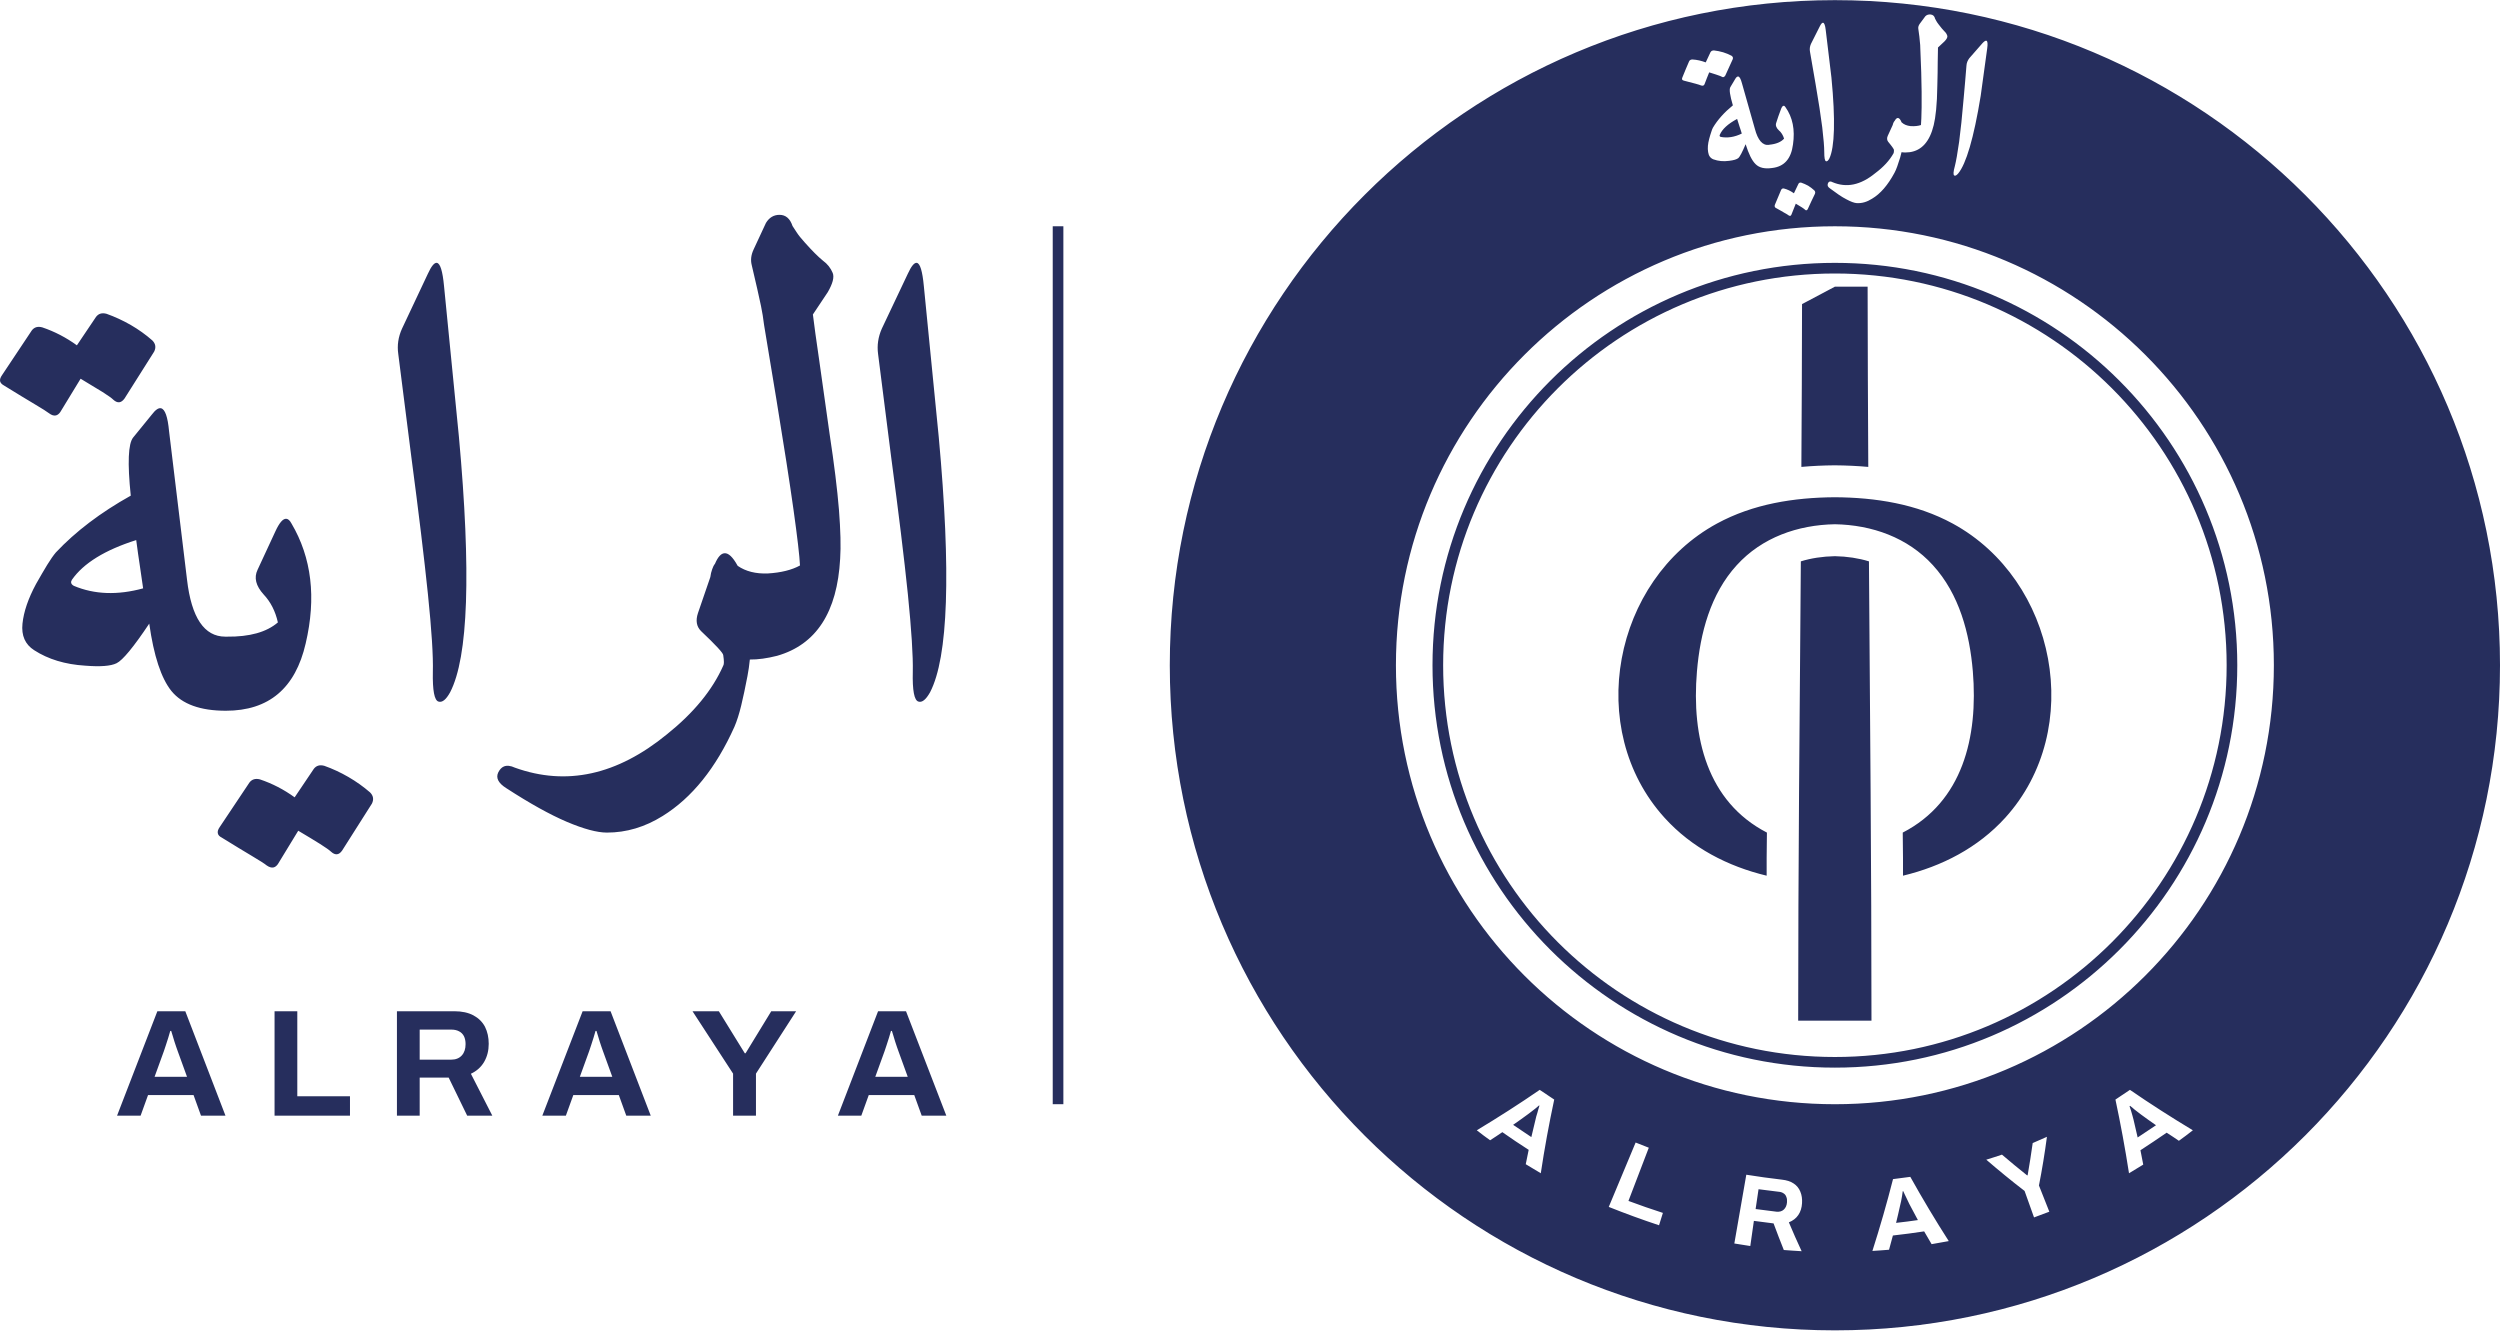
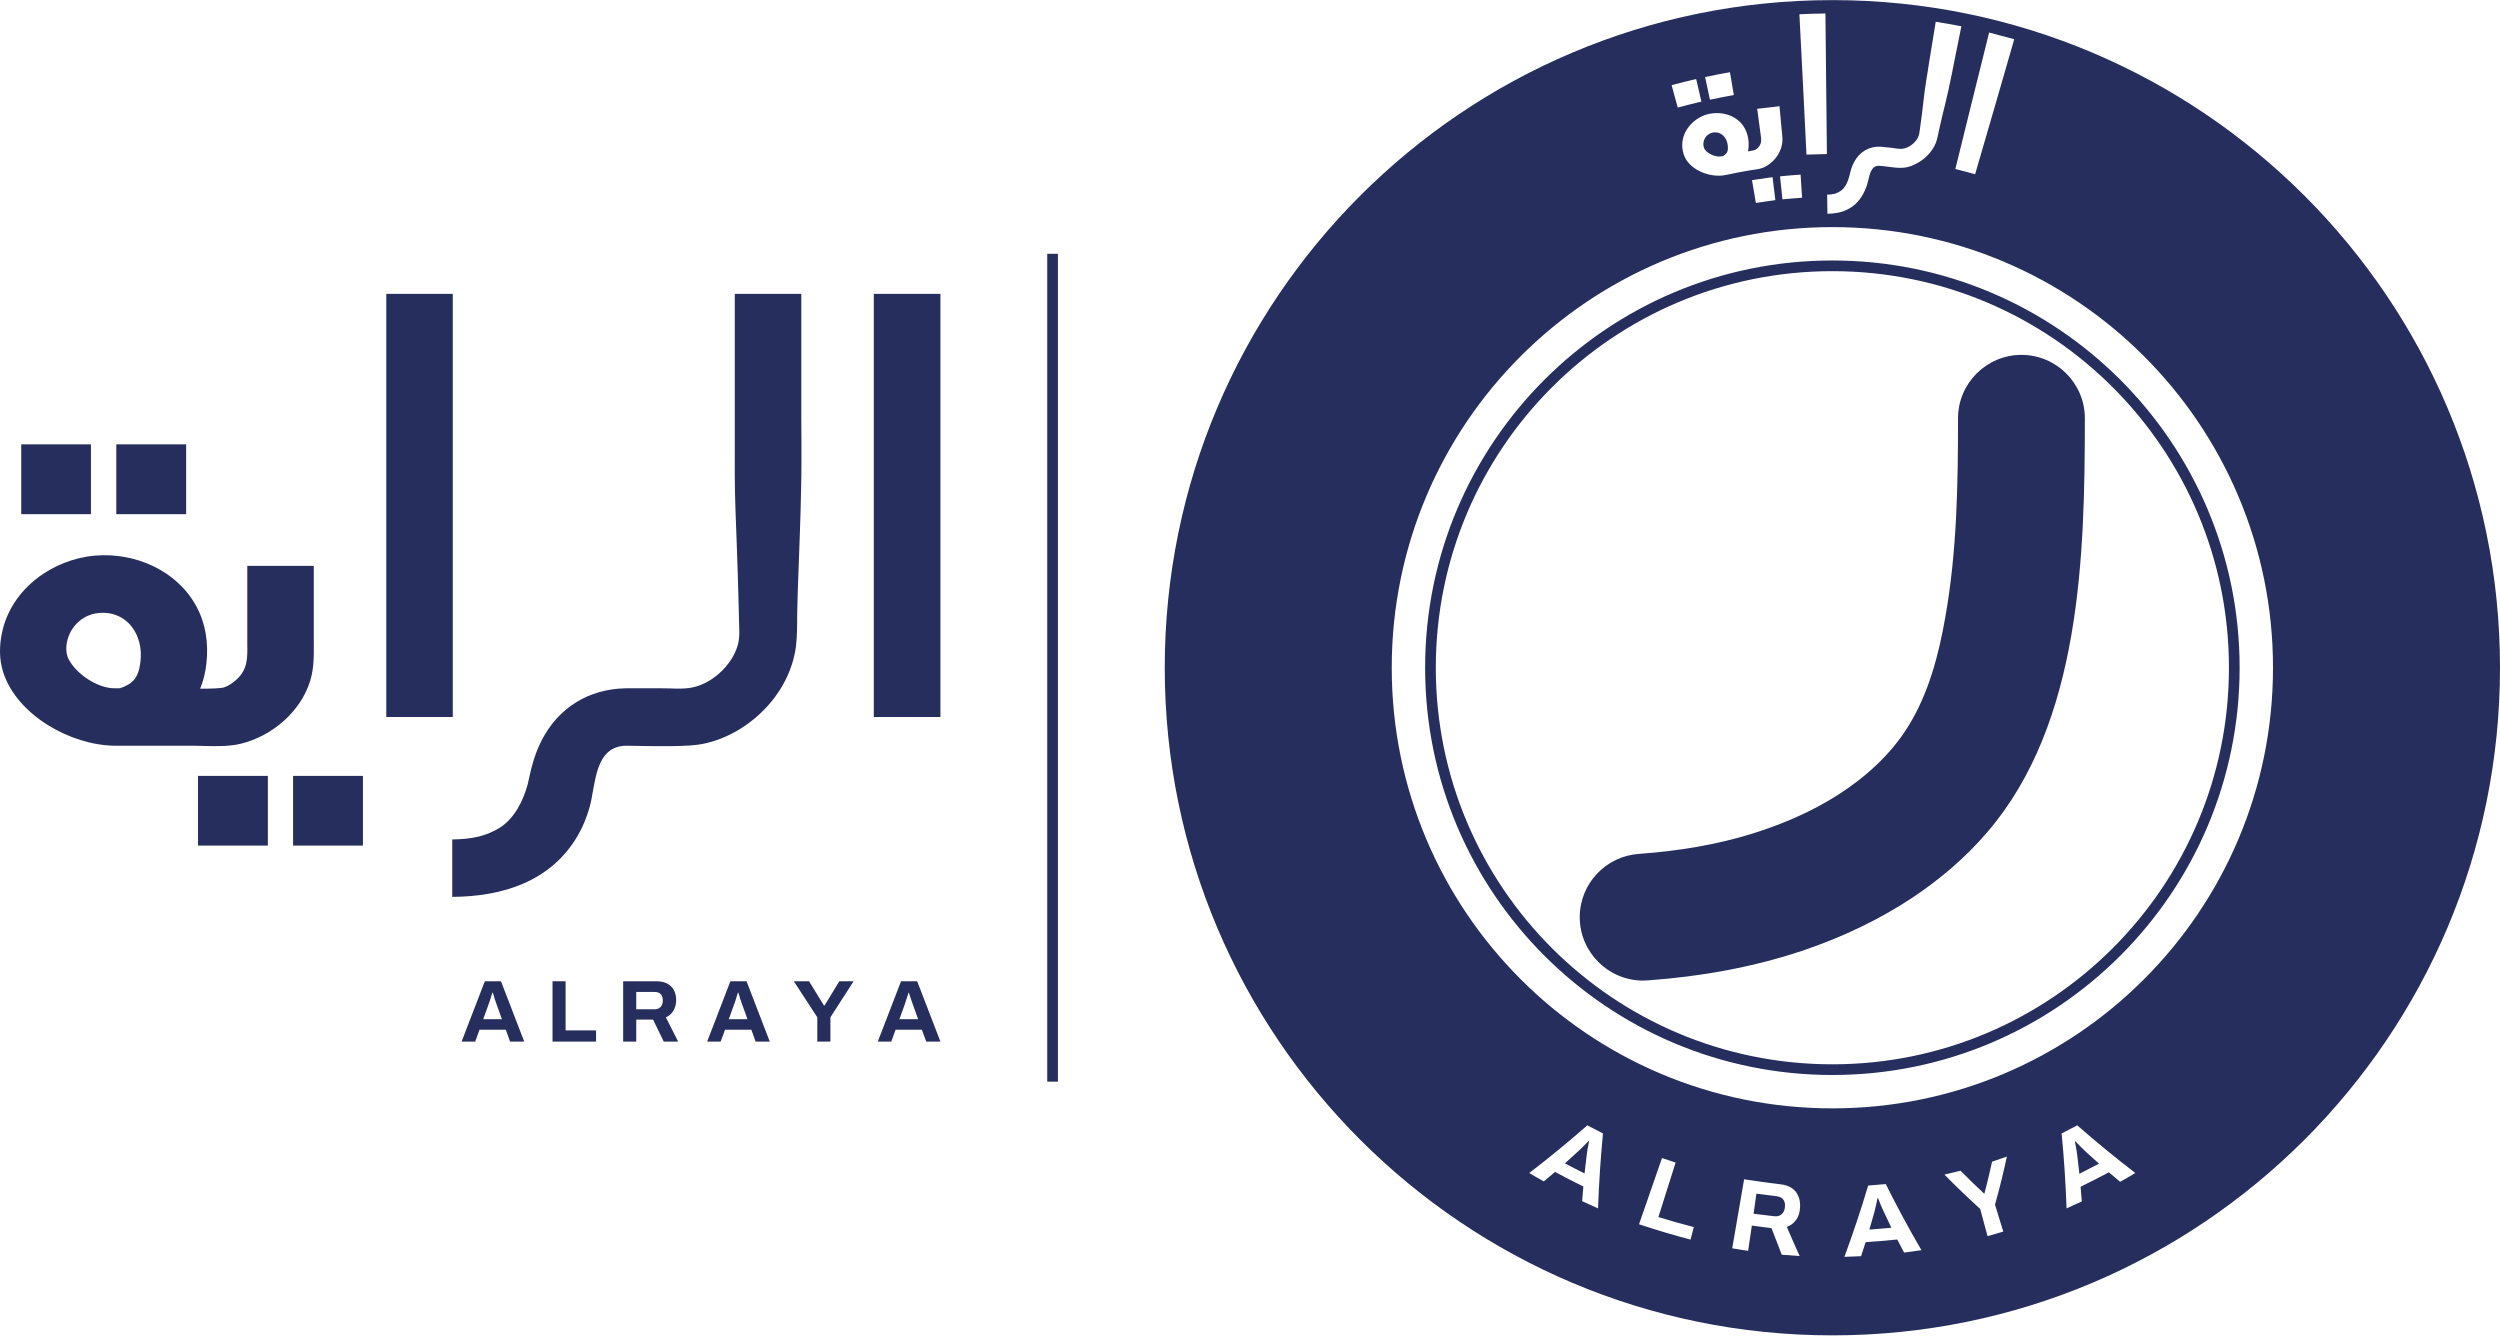
- <svg xmlns="http://www.w3.org/2000/svg" viewBox="0.0 0.0 1879.4 1000.0" width="1879" height="1000">
+ <svg xmlns="http://www.w3.org/2000/svg" viewBox="0.0 0.0 1872.3 1000.0" width="1872" height="1000">
  <g id="primary">
-     <path fill="#262E5D" d="M584.2 492.9Q572.8 495.8 563.7 495.7Q563.1 502 561.9 508.2Q559.5 520.8 557.2 530.3Q554.9 539.8 552.1 546.3Q531.2 592.8 498.2 613.3Q478.2 625.8 456.3 625.8Q445.2 625.8 426.1 617.7Q407.1 609.6 380.6 592.4Q371.7 586.8 374.5 580.7Q376.2 577.2 378.8 576.1Q382.2 574.7 387.1 577Q445.2 597.9 501.4 551.9Q531.6 527.7 543.7 500.3Q544.7 498.9 543.7 492.4Q543.7 490.1 527 474.3Q521.9 469.2 524.7 460.8L534 433.7Q534.4 430.5 535.4 427.8Q536.2 425.3 537.5 423.7Q540.7 416.1 544.6 415.8Q549.1 415.4 554.4 425Q554.5 425.2 554.6 425.3Q563.6 431.5 577.2 431Q592.1 430.1 601.4 425Q600.9 414.3 596.5 382.9Q592.1 351.6 583.7 300.4L574.4 244.2Q573.5 236.7 572.1 230Q570.7 223.2 569.3 217.2Q566.5 204.7 565.1 199.1Q563.7 193.5 566.5 187.5L575.8 167.5Q579.5 161.4 586 161.4Q593 161.4 595.8 169.8Q596.7 171.2 598.8 174.4Q600.9 177.7 605.1 182.3Q609.3 187 612.5 190.2Q615.8 193.5 618.6 195.8Q623.7 199.5 626 205.1Q627.9 209.8 622.3 219.5L611.1 236.3Q612.5 247.9 615.8 270.4Q619 293 623.7 326.4Q628.8 359.9 630.7 383.2Q632.5 406.4 631.6 419.9Q628.3 480.3 584.2 492.9ZM321.7 205.6Q325.6 197.1 328.4 197.5Q332.2 198 333.8 214.9L345 328.3Q358.9 480.8 338.4 520.3Q333.8 528.7 329.6 527.3Q325 525.9 325.4 505Q325.9 487.3 321.7 446.6Q317.5 405.9 309.2 343.2L299.4 266Q298 256.3 302.2 247L321.7 205.6ZM689.2 197.5Q686.4 197.1 682.5 205.6L662.9 247Q658.8 256.3 660.1 266L669.9 343.2Q678.3 405.9 682.5 446.6Q686.6 487.3 686.2 505Q685.7 525.9 690.4 527.3Q694.5 528.7 699.2 520.3Q719.7 480.8 705.7 328.3L694.5 214.9Q692.9 198 689.2 197.5ZM80.1 235.8Q75 234.4 72.2 238.1L57.8 259.5Q45.7 250.7 31.8 246Q26.7 244.6 23.9 248.3L1.6 281.8Q-0.4 284.6 0.1 286.6Q0.6 288.4 3 289.7Q17.4 298.6 26 303.7Q34.6 308.8 36.9 310.6Q39.7 312.7 42 312.2Q43.8 311.8 45.3 309.7L60.6 284.6Q70.8 290.7 77.1 294.6Q83.4 298.6 85.2 300.4Q87.5 302.5 89.6 302.3Q91.7 302.1 93.6 299.5L115.9 264.2Q118.2 259.5 114.5 255.8Q107.1 249.3 98.3 244.2Q89.4 239.1 80.1 235.8ZM121 306.8Q118.2 306.2 114.1 311.6L100.1 328.8Q94.5 335.7 98.3 372.5Q64.3 391.5 42 415.2Q39.2 418.5 35.5 424.5Q31.8 430.6 27.1 438.9Q18.3 455.2 16.9 468.7Q15.5 482.2 25.7 488.7Q41.5 498.9 63.9 500.3Q81.1 501.7 87.6 498.5Q94.5 495.2 112.2 468.7Q117.3 505 128.9 519.4Q141 534.2 169.8 534.2Q218.2 534.2 229.8 483.6Q241.9 432 219.1 393.4Q217.3 390 215.2 389.9Q211.5 389.6 207 399.4L193.6 428.3Q189.4 437.1 198.2 446.8Q206.1 455.2 208.9 467.8Q196.1 478.8 170.6 478.5Q170.2 478.5 169.8 478.5Q169.6 478.5 169.4 478.5Q145.6 478.5 140.6 435.7L127.1 324.1Q125.6 307.8 121 306.8ZM54.1 435.7Q67.1 417.1 102.4 405.9Q103.8 416.6 105.2 425.7Q106.6 434.8 107.6 442.2Q78.7 450.1 55.5 440.3Q53.7 439.3 53.5 438Q53.3 436.9 54.1 435.7ZM243.8 575.6Q238.7 574.2 235.9 577.9L221.5 599.3Q209.4 590.5 195.4 585.8Q190.3 584.5 187.5 588.2L165.2 621.6Q163.2 624.4 163.8 626.5Q164.2 628.3 166.6 629.5Q181 638.4 189.6 643.5Q198.2 648.6 200.5 650.5Q203.4 652.5 205.6 652Q207.4 651.6 208.9 649.5L224.2 624.4Q234.5 630.5 240.7 634.4Q247 638.4 248.9 640.2Q251.2 642.3 253.3 642.1Q255.4 641.9 257.2 639.3L279.6 604Q281.9 599.3 278.2 595.6Q270.7 589.1 261.9 584Q253.1 578.9 243.8 575.6ZM118.3 760.1L88 838.6L105.7 838.6L111.3 823.1L145.5 823.1L151.1 838.6L169.5 838.6L139.3 760.1L118.3 760.1ZM206.4 760.1L206.4 838.6L263.1 838.6L263.1 824L223.5 824L223.5 760.1L206.4 760.1ZM298.4 838.6L298.4 760.1L341.5 760.1Q350.1 760.1 355.9 763.2Q361.7 766.3 364.6 771.8Q367.4 777.4 367.4 784.6Q367.4 792.2 364 798.1Q360.6 804 354 807.1L370.1 838.6L351.2 838.6L337.3 810L315.5 810L315.5 838.6L298.4 838.6ZM438 760.1L407.7 838.6L425.4 838.6L431 823.1L465.2 823.1L470.8 838.6L489.2 838.6L459 760.1L438 760.1ZM551.1 838.6L551.1 807L520.6 760.1L540.4 760.1L559.9 791.7L560.5 791.7L579.8 760.1L598.5 760.1L568.3 807L568.3 838.6L551.1 838.6ZM660.1 760.1L629.9 838.6L647.5 838.6L653.1 823.1L687.3 823.1L692.9 838.6L711.4 838.6L681.1 760.1L660.1 760.1ZM315.5 796.5L339.2 796.5Q344.3 796.5 347.2 793.3Q350 790.2 350 784.8Q350 781.4 348.8 778.9Q347.5 776.4 345.1 775.2Q342.7 773.9 339.2 773.9L315.5 773.9L315.5 796.5ZM140.6 809.4L116.2 809.4L123.2 790.1Q123.8 788.3 124.7 785.6Q125.6 783 126.5 780Q127.4 777.1 128 774.9L128.7 774.9Q129.2 776.7 129.9 778.8Q130.5 780.9 131.2 783.1Q131.9 785.2 132.5 787Q133.1 788.8 133.6 790.1L140.6 809.4ZM460.3 809.4L435.9 809.4L442.9 790.1Q443.5 788.3 444.4 785.6Q445.3 783 446.2 780Q447.1 777.1 447.7 774.9L448.4 774.9Q449 776.7 449.6 778.8Q450.2 780.9 450.9 783.1Q451.6 785.2 452.2 787Q452.8 788.8 453.3 790.1L460.3 809.4ZM682.4 809.4L658 809.4L665 790.1Q665.6 788.3 666.5 785.6Q667.4 783 668.3 780Q669.2 777.1 669.8 774.9L670.5 774.9Q671.1 776.7 671.7 778.8Q672.3 780.9 673 783.1Q673.7 785.2 674.3 787Q675 788.8 675.4 790.1L682.4 809.4ZM1879.4 500C1879.4 776.1 1655.5 1000 1379.4 1000C1103.2 1000 879.4 776.1 879.4 500C879.4 223.9 1103.2 0 1379.4 0C1655.5 0 1879.4 223.9 1879.4 500ZM1429.5 91.8C1428.7 89.7 1427.7 88.6 1426.8 88.6C1426 88.5 1425.1 89.3 1424.3 90.8C1424 91.1 1423.7 91.5 1423.5 92C1423.2 92.6 1423 93.2 1422.9 93.8C1421.6 96.6 1420.4 99.3 1419.1 102.1C1418.4 103.7 1418.5 105.2 1419.4 106.4C1422.4 110 1423.8 112.1 1423.8 112.6C1423.8 114 1423.7 114.8 1423.5 115.1C1420.5 120.5 1415.9 125.5 1409.7 130.1C1398.7 139.1 1388.1 141.3 1377.5 136.8C1376.6 136.3 1375.8 136.2 1375.2 136.5C1374.7 136.8 1374.3 137.2 1374.1 138C1373.6 139.3 1374.1 140.5 1375.8 141.6C1380.6 145.2 1384.6 148 1388 149.7C1391.3 151.5 1394 152.5 1395.9 152.6C1399.8 152.8 1403.5 151.7 1407.3 149.3C1413.6 145.6 1419.2 139.1 1424.2 129.8C1424.9 128.5 1425.6 126.9 1426.3 124.9C1427 123 1427.7 120.8 1428.5 118.2C1428.9 116.9 1429.2 115.6 1429.5 114.3C1431.3 114.6 1433.3 114.6 1435.7 114.3C1444.7 113 1450.7 106.3 1453.7 93.9C1454.4 91.1 1455 87.3 1455.5 82.4C1456 77.5 1456.3 71.5 1456.4 64.4C1456.6 57.3 1456.7 51.3 1456.7 46.5C1456.8 41.7 1456.8 38 1456.9 35.6C1458.5 34.1 1460.1 32.5 1461.8 31C1463.5 29.3 1464.2 27.8 1463.9 26.8C1463.5 25.5 1462.8 24.4 1461.7 23.4C1461.1 22.8 1460.5 22.1 1459.8 21.3C1459.1 20.5 1458.4 19.5 1457.5 18.4C1456.6 17.3 1456 16.3 1455.6 15.6C1455.2 14.8 1454.9 14.3 1454.7 13.9C1454.3 12.1 1453.2 11 1451.5 10.8C1449.9 10.6 1448.5 11 1447.4 12.1C1446 14.1 1444.5 16 1443.1 17.9C1442.3 19.1 1441.9 20.3 1442.1 21.5C1442.3 22.7 1442.6 24.7 1442.9 27.4C1443 28.7 1443.2 30.1 1443.3 31.5C1443.5 33 1443.6 34.5 1443.6 36.1C1443.8 42.1 1444.1 48.1 1444.3 54.1C1444.6 65 1444.7 73.8 1444.6 80.5C1444.5 87.2 1444.3 91.6 1444.1 93.9C1442 94.6 1439.4 94.9 1436.3 94.7C1433.5 94.4 1431.3 93.5 1429.6 91.9C1429.6 91.9 1429.5 91.9 1429.5 91.8ZM1370.5 17C1369.8 16.9 1369 17.8 1368.1 19.6C1365.8 24 1363.6 28.4 1361.4 32.9C1360.5 34.9 1360.3 36.9 1360.7 38.9C1362.1 47 1363.5 55.1 1364.9 63.2C1367.2 76.3 1368.8 87.2 1369.9 95.7C1370.9 104.2 1371.4 110.4 1371.4 114.1C1371.4 118.5 1371.8 120.8 1372.7 121.1C1373.5 121.4 1374.4 120.7 1375.3 118.9C1379.2 110.5 1379.9 90.3 1376.8 58.2C1375.4 46.3 1374 34.4 1372.5 22.4C1372.1 18.9 1371.4 17.1 1370.5 17ZM1490.3 32.4C1487 36.1 1483.8 39.9 1480.5 43.6C1479.2 45.3 1478.4 47.2 1478.3 49.3C1477.6 57.4 1477 65.6 1476.2 73.8C1475.1 87.1 1473.9 98 1472.8 106.5C1471.6 115 1470.5 121.1 1469.6 124.7C1468.4 129 1468.3 131.3 1469.1 131.8C1469.8 132.3 1470.8 131.8 1472.1 130.3C1478 123.2 1483.8 103.9 1489 72C1490.7 60.1 1492.3 48.2 1493.9 36.3C1494.4 32.8 1494.2 30.8 1493.3 30.5C1492.7 30.3 1491.7 30.9 1490.3 32.4ZM1285.9 39.1C1284.7 41.7 1283.5 44.2 1282.3 46.8C1279.1 45.6 1275.8 44.8 1272.3 44.6C1271.1 44.6 1270.2 45.1 1269.8 46C1268 50 1266.4 54.1 1264.7 58.2C1264.4 58.8 1264.4 59.4 1264.6 59.8C1264.8 60.1 1265.2 60.3 1265.8 60.5C1269.5 61.4 1272.4 62.2 1274.6 62.8C1276.7 63.4 1278.1 63.8 1278.7 64.1C1279.4 64.4 1280 64.4 1280.5 64.2C1280.9 64 1281.2 63.7 1281.4 63.2C1282.5 60.2 1283.7 57.3 1284.9 54.3C1287.4 55.1 1289.5 55.7 1291.1 56.3C1292.7 56.8 1293.7 57.2 1294.2 57.5C1294.8 57.9 1295.3 58 1295.8 57.8C1296.2 57.7 1296.6 57.3 1297 56.7C1298.8 52.6 1300.7 48.5 1302.6 44.4C1303 43.3 1302.7 42.5 1301.7 41.8C1299.8 40.8 1297.7 39.9 1295.4 39.2C1293.1 38.5 1290.8 38.1 1288.5 37.8C1287.3 37.8 1286.4 38.2 1285.9 39.1ZM1304.5 59.2C1303.3 61.3 1302 63.3 1300.8 65.4C1299.8 67.1 1300.5 71.6 1302.7 79.1C1296.2 84.4 1291.2 90 1287.7 95.9C1287.3 96.7 1286.8 97.8 1286.4 99.3C1285.9 100.7 1285.4 102.4 1284.9 104.3C1283.9 108 1283.6 111.3 1284.1 114.2C1284.5 117 1285.8 118.8 1288.1 119.7C1291.7 121 1295.6 121.4 1299.9 120.8C1303.3 120.4 1305.6 119.7 1306.7 118.8C1307.9 117.9 1309.7 114.4 1312.3 108.3C1314.6 115.6 1317 120.6 1319.8 123.3C1322.5 126 1326.6 127 1332.1 126.2C1341.3 125.2 1346.5 119.3 1347.9 108.5C1349.5 97.5 1347.7 88.1 1342.2 80.4C1341.8 79.7 1341.3 79.4 1340.9 79.4C1340.1 79.4 1339.3 80.5 1338.6 82.7C1337.4 85.8 1336.3 89 1335.3 92.2C1334.6 94.1 1335.3 96 1337.3 97.9C1339.1 99.4 1340.4 101.5 1341.2 104.1C1338.9 106.7 1335.2 108.2 1330.1 108.7C1330 108.7 1330 108.8 1329.9 108.8C1329.9 108.8 1329.8 108.8 1329.8 108.8C1325.1 109.4 1321.5 105.4 1319.2 96.6C1316 85.2 1312.8 73.8 1309.5 62.4C1308.6 59.1 1307.7 57.4 1306.6 57.4C1305.9 57.4 1305.2 58 1304.5 59.2ZM1305.9 89.3C1299 93 1294.6 97 1292.8 101.4C1292.7 101.7 1292.7 102 1292.8 102.2C1292.9 102.4 1293.1 102.6 1293.5 102.8C1298.6 103.8 1303.9 103 1309.4 100.3C1309 98.8 1308.4 97.1 1307.8 95.3C1307.2 93.4 1306.5 91.4 1305.9 89.3ZM1352 138.1C1350.8 140.5 1349.7 142.8 1348.6 145.2C1346.2 143.5 1343.8 142.3 1341.1 141.6C1340.2 141.4 1339.5 141.7 1339 142.6C1337.4 146.3 1335.9 150 1334.3 153.8C1334.1 154.4 1334 154.9 1334.2 155.3C1334.3 155.7 1334.6 156 1335 156.2C1337.8 157.7 1339.9 159 1341.5 159.9C1343.1 160.8 1344.2 161.4 1344.6 161.8C1345.1 162.1 1345.6 162.3 1346 162.1C1346.3 162 1346.5 161.7 1346.7 161.3C1347.8 158.5 1348.9 155.7 1350 153C1351.9 154.1 1353.4 155.1 1354.6 155.8C1355.8 156.6 1356.5 157.1 1356.9 157.5C1357.3 157.9 1357.7 158.1 1358 158C1358.4 157.9 1358.7 157.6 1359 157.1C1360.8 153.2 1362.5 149.4 1364.4 145.6C1364.8 144.6 1364.6 143.7 1363.9 143C1362.5 141.7 1360.9 140.5 1359.3 139.5C1357.6 138.6 1355.9 137.8 1354.1 137.2C1353.1 137 1352.4 137.3 1352 138.1ZM1049.4 500C1049.4 682.3 1197.1 830 1379.4 830C1561.6 830 1709.4 682.3 1709.4 500C1709.4 317.7 1561.6 170 1379.4 170C1197.1 170 1049.4 317.7 1049.4 500ZM1379.4 802.5C1546.4 802.5 1681.9 667.1 1681.9 500C1681.9 332.9 1546.4 197.5 1379.4 197.5C1212.3 197.5 1076.9 332.9 1076.9 500C1076.9 667.1 1212.3 802.5 1379.4 802.5ZM1379.4 794.5C1216.7 794.5 1084.9 662.6 1084.9 500C1084.9 337.4 1216.7 205.5 1379.4 205.5C1542 205.5 1673.9 337.4 1673.9 500C1673.9 662.6 1542 794.5 1379.4 794.5ZM1290.7 393.5C1317.9 378.7 1348.7 373.9 1379.4 373.7C1410 373.9 1440.8 378.7 1468 393.5C1546 436 1567.8 548 1507.5 614.6C1486.9 637.3 1459.7 651.2 1430.6 658.2L1430.6 644.9L1430.4 625.8C1475.4 602.6 1487.2 554.1 1483.1 504.6C1480.7 476 1472.9 446.5 1453.1 424.8C1434.1 403.9 1407.2 394.5 1379.4 394C1351.5 394.5 1324.6 403.9 1305.6 424.8C1285.8 446.5 1278.1 476 1275.7 504.6C1271.5 554.1 1283.4 602.6 1328.3 625.8L1328.1 644.8L1328.1 658.2C1299 651.2 1271.8 637.3 1251.3 614.6C1191 548 1212.7 436 1290.7 393.5ZM1382.6 645L1382.6 664.1C1381.5 664.1 1380.4 664.1 1379.4 664.1C1378.3 664.1 1377.2 664.1 1376.1 664.1L1376.1 645.1L1376.2 637.9C1377.3 637.9 1378.3 637.9 1379.4 637.9C1380.4 637.9 1381.5 637.9 1382.5 637.9L1382.6 645ZM1157.5 819.2C1142.1 829.8 1126.3 839.9 1110.2 849.6C1113.5 852.2 1116.8 854.7 1120.2 857.1C1123.3 855.1 1126.4 853.1 1129.4 851C1135.9 855.6 1142.5 860 1149.2 864.3C1148.4 867.9 1147.7 871.5 1147 875.1C1150.7 877.4 1154.5 879.7 1158.3 881.9C1161.1 863.2 1164.5 844.8 1168.4 826.5C1164.7 824.1 1161.1 821.7 1157.5 819.2ZM1590.3 826.5C1594.2 844.8 1597.6 863.2 1600.5 881.9C1604.1 879.8 1607.6 877.6 1611.2 875.4C1610.5 871.8 1609.8 868.2 1609.1 864.6C1615.7 860.3 1622.3 855.9 1628.8 851.4C1631.9 853.4 1635 855.4 1638 857.5C1641.6 854.9 1645.1 852.3 1648.5 849.6C1632.4 839.9 1616.6 829.8 1601.2 819.2C1597.6 821.7 1594 824.1 1590.3 826.5ZM1151.2 854.7C1146.6 851.7 1142 848.6 1137.5 845.5C1141.3 842.9 1145 840.2 1148.7 837.5C1149.3 837 1150.2 836.4 1151.2 835.6C1152.2 834.9 1153.2 834 1154.3 833.2C1155.3 832.3 1156.2 831.6 1157 830.9C1157.1 831 1157.2 831.1 1157.3 831.1C1157.1 831.9 1156.8 832.8 1156.5 833.7C1156.2 834.6 1155.9 835.6 1155.7 836.6C1155.4 837.5 1155.1 838.4 1154.9 839.2C1154.7 840.1 1154.5 840.8 1154.4 841.3C1153.3 845.8 1152.3 850.2 1151.2 854.7ZM1620.8 845.8C1616.2 848.9 1611.6 852 1607 855C1606 850.5 1605 846.1 1603.9 841.6C1603.7 840.8 1603.4 839.8 1603.1 838.6C1602.8 837.4 1602.4 836.1 1602 834.8C1601.6 833.5 1601.2 832.4 1600.9 831.5Q1601.1 831.4 1601.3 831.2C1601.9 831.7 1602.6 832.3 1603.4 832.9C1604.1 833.6 1604.9 834.2 1605.7 834.8C1606.5 835.5 1607.2 836 1607.9 836.5C1608.5 837 1609.1 837.5 1609.6 837.8C1613.3 840.5 1617 843.2 1620.8 845.8ZM1493.2 871.7C1502.5 879.7 1512.1 887.6 1522 895.2L1529.1 915.1C1533 913.7 1536.8 912.2 1540.6 910.8L1532.8 891.1C1535.2 878.9 1537.2 866.7 1538.8 854.5C1535.3 856.1 1531.7 857.7 1528.1 859.2C1527 867.2 1525.7 875.3 1524.3 883.4C1524.2 883.4 1524.1 883.5 1523.9 883.5C1517.5 878.4 1511.2 873.2 1505 867.9C1501.1 869.2 1497.2 870.5 1493.2 871.7ZM1229.6 858.8L1209.4 907.2C1221.9 912.2 1234.5 916.8 1247.2 921L1250.1 911.7C1241.4 908.9 1232.8 905.9 1224.2 902.7L1239.5 862.7C1236.2 861.4 1232.9 860.1 1229.6 858.8ZM1339.5 886.7C1330.6 885.7 1321.7 884.4 1312.8 883L1303.8 934.7C1307.8 935.4 1311.8 936 1315.8 936.6L1318.5 917.7C1323.5 918.4 1328.4 919 1333.3 919.6C1335.8 926.3 1338.3 932.9 1341 939.6C1345.5 939.9 1349.9 940.3 1354.4 940.5C1351.1 933.3 1347.8 926.1 1344.8 918.8C1347.8 917.6 1350.2 915.8 1351.9 913.3C1353.6 910.8 1354.5 907.8 1354.7 904.4C1354.9 901.2 1354.5 898.3 1353.4 895.7C1352.4 893.2 1350.7 891.1 1348.4 889.6C1346.1 888 1343.1 887.1 1339.5 886.7ZM1423.1 886.3C1418.5 904.4 1413.3 922.4 1407.6 940.3C1411.7 940.1 1415.9 939.7 1420.1 939.4C1421.1 935.8 1422 932.3 1423 928.7C1430.9 927.8 1438.7 926.8 1446.5 925.6C1448.4 928.8 1450.2 932 1452.1 935.2C1456.4 934.5 1460.7 933.7 1465 932.9C1454.8 917 1445.2 900.9 1436.1 884.6C1431.8 885.2 1427.4 885.8 1423.1 886.3ZM1319.8 908.8C1325 909.5 1330.3 910.2 1335.5 910.8C1337.8 911 1339.6 910.5 1341 909.2C1342.4 907.9 1343.2 906.1 1343.4 903.7C1343.5 902.2 1343.4 900.8 1342.9 899.7C1342.5 898.5 1341.8 897.6 1340.8 897C1339.8 896.3 1338.6 895.9 1337.1 895.8C1332.1 895.2 1327 894.6 1322 893.9L1319.8 908.8ZM1441.8 917.1C1436.3 917.9 1430.9 918.6 1425.4 919.2C1426.5 914.8 1427.5 910.3 1428.5 905.8C1428.7 905 1428.9 904 1429.2 902.8C1429.4 901.5 1429.6 900.3 1429.9 898.9C1430.1 897.6 1430.3 896.4 1430.4 895.4C1430.5 895.4 1430.7 895.4 1430.8 895.4C1431.2 896.1 1431.5 896.9 1431.9 897.8C1432.3 898.7 1432.7 899.6 1433.2 900.5C1433.6 901.5 1434 902.3 1434.4 903C1434.7 903.8 1435.1 904.4 1435.3 904.9C1437.5 909 1439.6 913 1441.8 917.1Z" />
+     <path fill="#262E5D" d="M289.3 536.9L289.3 220L339.1 220L339.1 536.9L289.3 536.9ZM550.3 220L600.1 220L600.1 313.4C600.1 318.5 600.1 323.7 600.2 328.8C600.2 340.7 600.3 352.5 600 364.3C599.6 385.5 598.8 406.8 598 428C597.5 439.3 597.2 450.6 597 461.9C597 463.4 597 464.8 597 466.3C596.9 473.9 596.8 481.4 595.3 488.9C590.6 512.7 574.7 533.2 554.2 545.9C545.4 551.3 535.7 555.3 525.5 557.2C515.4 559.1 495.6 558.8 480.2 558.6C476.1 558.5 472.2 558.4 469 558.4C445 558.8 446.3 587.3 441.6 604.3C439.5 611.8 436.6 619 432.7 625.7C412.7 660.1 376.4 671.4 338.7 671.6L338.7 628.6C345.5 628.5 352.4 628 359.1 626.3C364.4 624.9 369.4 622.8 374 620C385.2 613.1 391.9 599.6 395.2 587.3C396.5 582.1 397.4 576.9 398.9 571.8C400.6 565.8 402.8 560 405.6 554.5C418.2 529.9 440.7 516.1 468.1 515.4L468.1 515.4L496.5 515.4C498.4 515.4 500.4 515.5 502.3 515.5C506.9 515.7 511.5 515.8 515.9 515.2C528.9 513.6 541.2 504.1 548 493.2C550.7 488.8 552.8 483.8 553.4 478.6C553.8 475.6 553.7 472.6 553.6 469.5C553.5 468.4 553.5 467.3 553.5 466.2C553.3 454.9 552.9 443.5 552.6 432.2C552.1 415.2 551.4 398.3 550.8 381.3C550.2 364.8 550.2 348.3 550.3 331.8L550.3 331.8C550.3 327.1 550.3 322.4 550.3 317.6L550.3 220ZM654.4 220L704.3 220L704.3 536.9L654.4 536.9L654.4 220ZM85.5 515.4L89.7 515.4C93.7 514.1 97.6 512.3 100.4 509C103.6 505.2 104.6 500.2 105.2 495.3C107.6 475.8 95.5 457.1 74 459C60.8 460.2 50.8 470.9 49.7 483.9C49.5 487 49.8 490.6 51.3 493.4C57 504.6 72.7 515.2 85.5 515.4ZM85.5 558.4C53 557.9 13.1 535.8 2.5 503.7C-0.8 493.7 -0.6 483 1.7 472.9C8.9 440.6 39.6 418.6 71.6 416C101.3 413.6 132.6 427.2 147.1 454.1C154.2 467.2 156.2 481.8 154.6 496.6C153.9 503.4 152.3 509.8 149.9 515.7C158 515.7 165.3 515.5 167.8 514.7C171.3 513.6 174.2 511.4 176.9 509.1C185.5 501.4 185.4 492.6 185.2 482.4C185.2 481.1 185.2 479.8 185.2 478.4L185.2 423.7L235 423.7L235 476.1C235 477.9 235 479.6 235 481.3C235.1 490.9 235.2 500.5 232.3 509.8C225.1 533.1 203.7 551.2 180.4 556.9C171.7 559 162.5 558.8 153.6 558.6C150.8 558.5 148 558.4 145.3 558.4L85.5 558.4Z" />
+     <path fill="#262E5D" d="M15.9 332.7L68.1 332.7L68.1 385L15.9 385L15.9 332.7ZM139.4 332.7L139.4 385L87.1 385L87.1 332.7L139.4 332.7ZM200.6 581L200.6 633.2L148.3 633.2L148.3 581L200.6 581ZM271.8 581L271.8 633.2L219.5 633.2L219.5 581L271.8 581Z" />
+     <path fill="#262E5D" d="M363.1 734.8L375.2 734.8L392.6 780L382 780L378.8 771.1L359.1 771.1L355.9 780L345.7 780L363.1 734.8ZM413.8 734.8L423.6 734.8L423.6 771.6L446.4 771.6L446.4 780L413.8 780L413.8 734.8ZM466.7 780L466.7 734.8L491.5 734.8Q496.5 734.8 499.8 736.6Q503.1 738.4 504.8 741.6Q506.4 744.8 506.4 748.9Q506.4 753.3 504.4 756.7Q502.5 760.1 498.7 761.9L507.9 780L497.1 780L489.1 763.5L476.5 763.5L476.5 780L466.7 780ZM547 734.8L559.1 734.8L576.5 780L565.9 780L562.7 771.1L543 771.1L539.7 780L529.6 780L547 734.8ZM612.1 780L612.1 761.8L594.5 734.8L605.9 734.8L617.1 753L617.5 753L628.6 734.8L639.3 734.8L621.9 761.8L621.9 780L612.1 780ZM674.8 734.8L686.9 734.8L704.3 780L693.7 780L690.4 771.1L670.7 771.1L667.5 780L657.4 780L674.8 734.8ZM476.5 755.8L490.2 755.8Q493.1 755.8 494.8 754Q496.4 752.2 496.4 749.1Q496.4 747.1 495.7 745.7Q495 744.3 493.6 743.5Q492.2 742.8 490.2 742.8L476.5 742.8L476.5 755.8ZM375.9 763.2L371.9 752.1Q371.7 751.4 371.3 750.3Q370.9 749.3 370.5 748.1Q370.1 746.8 369.8 745.6Q369.4 744.4 369.1 743.4L368.7 743.4Q368.4 744.6 367.8 746.3Q367.3 748 366.8 749.6Q366.3 751.1 365.9 752.1L361.9 763.2L375.9 763.2ZM559.8 763.2L555.8 752.1Q555.5 751.4 555.2 750.3Q554.8 749.3 554.4 748.1Q554 746.8 553.7 745.6Q553.3 744.4 553 743.4L552.6 743.4Q552.3 744.6 551.7 746.3Q551.2 748 550.7 749.6Q550.1 751.1 549.8 752.1L545.8 763.2L559.8 763.2ZM687.6 763.2L683.6 752.1Q683.3 751.4 683 750.3Q682.6 749.3 682.2 748.1Q681.8 746.8 681.4 745.6Q681.1 744.4 680.7 743.4L680.4 743.4Q680 744.6 679.5 746.3Q679 748 678.4 749.6Q677.9 751.1 677.6 752.1L673.6 763.2L687.6 763.2Z" />
+     <path fill="#262E5D" d="M1372.3 1000C1096.1 1000 872.3 776.1 872.3 500C872.3 223.9 1096.1 0 1372.3 0C1648.4 0 1872.3 223.9 1872.3 500C1872.3 776.1 1648.4 1000 1372.3 1000ZM1350.3 63.2L1352.9 115.7C1358 115.5 1363.1 115.4 1368.2 115.3L1367.1 10C1360.6 10.1 1354.1 10.3 1347.6 10.6L1350.3 63.2ZM1443.8 52.8L1443.8 52.8C1442.9 58.2 1442 63.6 1441.3 69.1C1440.7 74.7 1440 80.3 1439.3 85.9C1438.8 89.6 1438.3 93.3 1437.8 97.1C1437.7 97.4 1437.7 97.8 1437.6 98.2C1437.5 99.2 1437.4 100.2 1437.1 101.1C1436.6 102.8 1435.7 104.3 1434.6 105.6C1431.9 108.9 1427.6 111.4 1423.5 111.4C1422.1 111.4 1420.7 111.2 1419.3 111L1419.2 111C1418.6 110.9 1418 110.8 1417.4 110.7C1414.5 110.4 1411.5 110.1 1408.6 109.8L1408.6 109.8C1400 109.3 1392.7 113.5 1388.5 121.4C1387.5 123.2 1386.8 125.1 1386.2 127.1C1385.7 128.8 1385.4 130.5 1384.9 132.2C1383.8 136.3 1381.8 140.7 1378.5 142.9C1377.2 143.8 1375.7 144.5 1374.2 145C1372.3 145.5 1370.4 145.7 1368.4 145.7L1368.6 160C1378.9 160 1388.9 156.6 1395.2 145.5C1396.4 143.3 1397.4 141 1398.2 138.6C1398.5 137.4 1398.8 136.1 1399.2 134.8C1400.4 129.6 1401.8 123.7 1407.5 124.1C1408.5 124.2 1409.6 124.3 1410.9 124.4C1411.4 124.5 1411.9 124.6 1412.4 124.6C1416.7 125.2 1421.8 125.8 1424.5 125.6C1427.7 125.5 1430.8 124.6 1433.7 123.2C1440.6 120.1 1446.8 114.3 1449.8 106.9C1450.7 104.5 1451.2 102.1 1451.7 99.6C1451.8 99.1 1451.9 98.7 1452 98.2C1452.8 94.5 1453.7 90.9 1454.5 87.2C1456.2 80.3 1457.9 73.5 1459.4 66.6C1460.2 62.8 1461 58.9 1461.8 55.1C1462.1 53.4 1462.4 51.7 1462.8 50L1468.9 19.6C1462.5 18.4 1456.1 17.2 1449.7 16.2L1444.5 48.2C1444.3 49.7 1444 51.3 1443.8 52.8ZM1479.2 130.4L1493.9 79.9L1508.5 29.3C1502.3 27.6 1496 25.9 1489.7 24.3L1477 75.4L1464.4 126.5C1469.4 127.7 1474.3 129.1 1479.2 130.4ZM1280.6 74.6C1286.6 73.3 1292.5 72.2 1298.5 71.1L1295.6 54C1289.3 55.1 1283.1 56.3 1277 57.6L1280.6 74.6ZM1251.9 63.7L1256.5 80.5C1262.4 78.9 1268.3 77.4 1274.2 76L1270.3 59.1C1264.1 60.5 1258 62.1 1251.9 63.7ZM1292.3 131C1298.2 129.7 1304.1 128.6 1310 127.6C1310.8 127.4 1311.7 127.3 1312.5 127.2C1315.2 126.9 1317.9 126.5 1320.4 125.5C1327.2 122.7 1333.1 116 1334.6 108.1C1335.2 104.9 1334.8 101.7 1334.5 98.5C1334.5 98 1334.4 97.4 1334.3 96.9L1332.7 79.5C1327.1 80.1 1321.6 80.7 1316 81.4L1318.4 99.4C1318.5 99.9 1318.5 100.3 1318.6 100.8C1319.1 104.1 1319.5 107 1317.2 109.9C1316.5 110.8 1315.6 111.6 1314.6 112.1C1313.9 112.5 1311.6 112.9 1309.1 113.3C1309.5 111.3 1309.7 109.1 1309.6 106.8C1309.3 101.9 1307.9 97.2 1304.9 93.3C1298.6 85.3 1287.4 82.9 1277.7 85.8C1267.3 89.2 1259.2 98.9 1259.9 109.9C1260.1 113.3 1261 116.7 1262.9 119.6C1269 129 1282.7 133 1292.3 131ZM1289.3 117C1285.3 117.8 1279.7 115.5 1277.1 112.3C1276.4 111.5 1276 110.4 1275.8 109.4C1275.1 105.1 1277.5 100.9 1281.6 99.5C1288.4 97.4 1293.5 102.7 1294 109.2C1294.1 110.8 1294.2 112.5 1293.4 114C1292.8 115.2 1291.7 116 1290.6 116.7C1290.1 116.8 1289.7 116.9 1289.3 117ZM1334.9 149.2C1339.8 148.8 1344.7 148.3 1349.6 148L1348.5 130.7C1343.3 131 1338.2 131.5 1333.1 132L1334.9 149.2ZM1315 151.9C1319.8 151.2 1324.7 150.5 1329.6 149.8L1327.5 132.6C1322.4 133.3 1317.2 134 1312.1 134.8L1315 151.9ZM1372.3 830C1554.5 830 1702.3 682.3 1702.3 500C1702.3 317.7 1554.5 170 1372.3 170C1190 170 1042.3 317.7 1042.3 500C1042.3 682.3 1190 830 1372.3 830ZM1677.3 500C1677.3 668.4 1540.7 805 1372.3 805C1203.8 805 1067.3 668.4 1067.3 500C1067.3 331.6 1203.8 195 1372.3 195C1540.7 195 1677.3 331.6 1677.3 500ZM1075.3 500C1075.3 664 1208.2 797 1372.3 797C1536.3 797 1669.3 664 1669.3 500C1669.3 336 1536.3 203 1372.3 203C1208.2 203 1075.3 336 1075.3 500ZM1188.8 842.7C1174.8 855 1160.3 866.9 1145.3 878.4C1148.9 880.6 1152.5 882.7 1156.2 884.7C1159 882.4 1161.8 880 1164.6 877.6C1171.6 881.4 1178.7 885 1185.8 888.5C1185.5 892.1 1185.2 895.8 1184.9 899.5C1188.9 901.3 1192.8 903.1 1196.8 904.9C1197.5 886 1198.7 867.3 1200.5 848.8C1196.6 846.8 1192.7 844.8 1188.8 842.7ZM1544 848.8C1545.8 867.3 1547 886 1547.7 904.9C1551.5 903.2 1555.3 901.5 1559.1 899.7C1558.8 896.1 1558.5 892.4 1558.2 888.7C1565.3 885.2 1572.4 881.6 1579.4 877.9C1582.2 880.3 1585 882.6 1587.8 885C1591.6 882.9 1595.4 880.7 1599.2 878.4C1584.2 866.9 1569.7 855 1555.7 842.7C1551.8 844.8 1547.9 846.8 1544 848.8ZM1186.7 878.7C1181.8 876.3 1176.9 873.8 1172 871.2C1175.4 868.1 1178.8 865 1182.2 861.9C1182.8 861.4 1183.5 860.7 1184.4 859.8C1185.3 858.9 1186.3 858 1187.2 857C1188.2 856 1189 855.2 1189.6 854.4C1189.8 854.5 1189.9 854.6 1190 854.6C1189.9 855.4 1189.7 856.3 1189.6 857.3C1189.4 858.2 1189.2 859.2 1189 860.2C1188.8 861.2 1188.7 862.1 1188.6 862.9C1188.5 863.8 1188.4 864.5 1188.3 865.1C1187.8 869.6 1187.2 874.2 1186.7 878.7ZM1572 871.4C1567.1 874 1562.2 876.5 1557.3 879C1556.8 874.4 1556.3 869.9 1555.7 865.3C1555.6 864.5 1555.5 863.5 1555.3 862.2C1555.1 861 1554.9 859.7 1554.6 858.4C1554.4 857 1554.2 855.9 1553.9 854.9C1554.1 854.8 1554.2 854.8 1554.3 854.7C1554.9 855.3 1555.5 855.9 1556.2 856.6C1556.9 857.3 1557.6 858 1558.3 858.8C1559 859.5 1559.6 860.1 1560.3 860.7C1560.9 861.3 1561.4 861.8 1561.8 862.2C1565.2 865.3 1568.6 868.4 1572 871.4ZM1488.5 925.7C1492.5 924.6 1496.4 923.4 1500.3 922.3L1494.1 902.1C1497.5 890.1 1500.4 878.1 1503 866.1C1499.3 867.4 1495.6 868.6 1491.9 869.9C1490.2 877.8 1488.3 885.8 1486.2 893.7L1485.9 893.8C1479.9 888.2 1474 882.5 1468.3 876.7C1464.2 877.7 1460.2 878.7 1456.2 879.6C1464.8 888.3 1473.7 896.9 1483 905.3L1488.5 925.7ZM1244.7 867.2L1227.5 916.8C1240.3 921 1253.1 924.9 1266.1 928.3L1268.5 918.9C1259.6 916.6 1250.7 914.1 1242 911.4L1254.9 870.6C1251.5 869.5 1248.1 868.4 1244.7 867.2ZM1297.3 934.8C1301.2 935.5 1305.2 936.1 1309.2 936.7L1312 917.8C1316.9 918.5 1321.8 919.1 1326.7 919.7C1329.2 926.3 1331.8 933 1334.4 939.6C1338.9 940 1343.4 940.3 1347.8 940.6C1344.5 933.3 1341.3 926.1 1338.2 918.8C1341.2 917.7 1343.6 915.8 1345.3 913.3C1347 910.8 1347.9 907.8 1348.1 904.4C1348.3 901.2 1347.9 898.3 1346.8 895.8C1345.8 893.2 1344.1 891.2 1341.8 889.6C1339.4 888.1 1336.5 887.1 1332.9 886.8C1324 885.7 1315.1 884.5 1306.2 883.1L1297.3 934.8ZM1399.1 887.8C1393.8 905.7 1387.8 923.5 1381.3 941.2C1385.5 941.1 1389.7 940.9 1393.8 940.7C1395 937.2 1396.1 933.7 1397.2 930.2C1405.1 929.7 1413 929 1420.9 928.2C1422.6 931.4 1424.3 934.7 1426 938C1430.4 937.4 1434.7 936.8 1439 936.2C1429.5 919.9 1420.6 903.4 1412.3 886.7C1407.9 887.1 1403.5 887.5 1399.1 887.8ZM1313.3 908.9L1315.4 893.9C1320.4 894.6 1325.4 895.2 1330.5 895.8C1332 896 1333.2 896.4 1334.2 897C1335.2 897.7 1335.9 898.6 1336.3 899.7C1336.8 900.9 1336.9 902.2 1336.8 903.7C1336.6 906.1 1335.8 908 1334.4 909.2C1333 910.5 1331.2 911 1328.9 910.8C1323.7 910.2 1318.5 909.6 1313.3 908.9ZM1416.5 919.4C1411 919.9 1405.5 920.4 1400 920.8C1401.3 916.4 1402.6 912 1403.8 907.6C1404 906.8 1404.2 905.8 1404.5 904.6C1404.8 903.3 1405.1 902.1 1405.4 900.7C1405.7 899.4 1405.9 898.2 1406.1 897.3C1406.2 897.2 1406.4 897.2 1406.5 897.2C1406.8 898 1407.1 898.8 1407.5 899.7C1407.9 900.6 1408.2 901.6 1408.6 902.5C1409 903.4 1409.4 904.3 1409.7 905C1410 905.8 1410.3 906.5 1410.6 907C1412.5 911.1 1414.5 915.3 1416.5 919.4Z" />
  </g>
  <g id="accent">
-     <path fill="#262E5D" d="M791.4 170L799.4 170L799.4 830L791.4 830L791.4 170ZM1354.2 350.9C1354.5 310.1 1354.6 269.3 1354.7 228.5L1379.4 215.4L1404 215.4C1404.1 260.6 1404.2 305.8 1404.5 350.9Q1392.3 349.8 1379.2 349.7Q1366.3 349.8 1354.2 350.9ZM1353.8 421.9C1352.9 537 1351.8 652.1 1351.8 767.2L1406.9 767.2C1406.9 652.1 1405.8 537 1405 421.9Q1393.3 418.3 1379.4 418Q1365.4 418.3 1353.8 421.9Z" />
+     <path fill="#262E5D" d="M784.3 190L792.3 190L792.3 810L784.3 810L784.3 190Z" />
+     <path fill="#262E5D" d="M1488.1 623.4C1471.9 642.3 1452.8 658.5 1432.1 672.3C1407.3 688.7 1380.2 701.5 1352 711.2C1314.1 724.1 1274.6 731.2 1234.7 734.1C1233.3 734.2 1232 734.3 1230.6 734.3C1204.4 734.3 1183.1 713 1183.1 686.8C1183.1 661.6 1202.8 641 1227.6 639.4C1256.5 637.3 1285.2 632.7 1312.8 624.1C1335.1 617.1 1356.8 607.8 1376.5 595.2C1397.3 581.9 1416.1 564.9 1429.1 543.9C1444.4 519.3 1452 490.2 1456.9 462C1465.6 413 1466.4 362.8 1466.4 313.2C1466.4 287 1487.7 265.7 1513.9 265.7C1540.1 265.7 1561.4 287 1561.4 313.2L1561.4 313.3C1561.3 415.9 1558.7 541.5 1488.1 623.4Z" />
  </g>
</svg>
